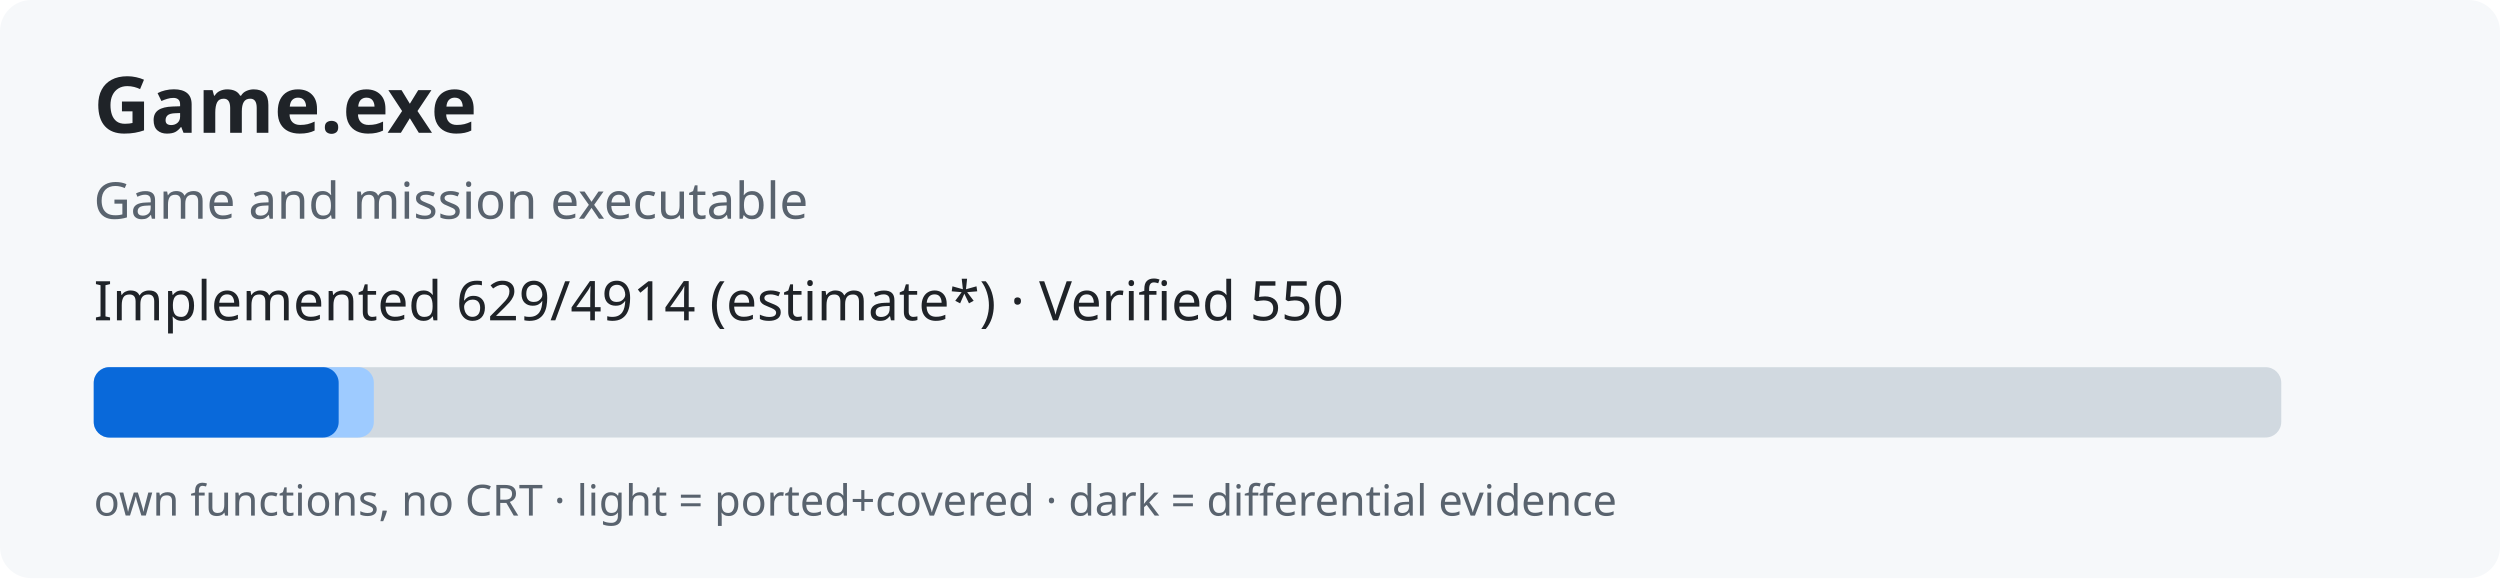
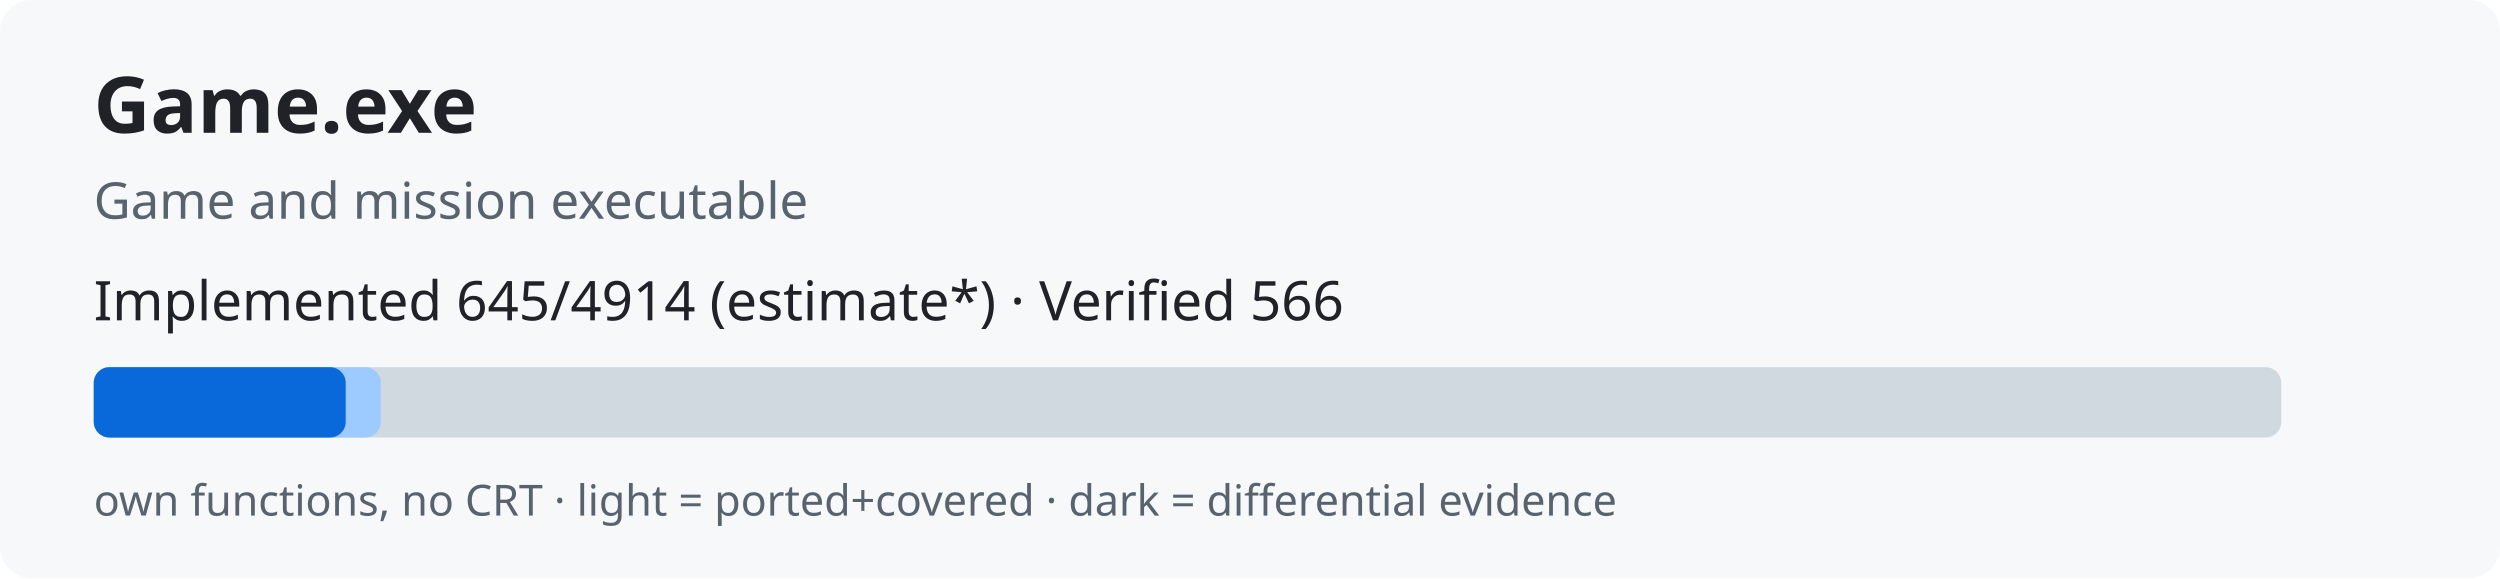
<svg xmlns="http://www.w3.org/2000/svg" width="640" height="148" role="img">
  <rect width="640" height="148" rx="8" fill="#f6f8fa" />
  <text x="24" y="34" font-family="sans-serif" font-size="20" font-weight="bold" fill="#1f2328">Game.exe</text>
  <text x="24" y="56" font-family="sans-serif" font-size="13" fill="#59636e">Game and mission executable</text>
-   <text x="24" y="82" font-family="sans-serif" font-size="14" fill="#1f2328">Implemented 629/4914 (estimate*) · Verified 550</text>
+   <text x="24" y="82" font-family="sans-serif" font-size="14" fill="#1f2328">Implemented 645/4914 (estimate*) · Verified 566</text>
  <rect x="24" y="94" width="560" height="18" rx="4" fill="#d1d9e0" />
-   <rect x="24" y="94" width="71.7" height="18" rx="4" fill="#9ecbff" />
-   <rect x="24" y="94" width="62.7" height="18" rx="4" fill="#0969da" />
+   <rect x="24" y="94" width="73.5" height="18" rx="4" fill="#9ecbff" />
+   <rect x="24" y="94" width="64.5" height="18" rx="4" fill="#0969da" />
  <text x="24" y="132" font-family="sans-serif" font-size="11" fill="#59636e">own functions, no CRT · light = ported+covered · dark = differential evidence</text>
</svg>
